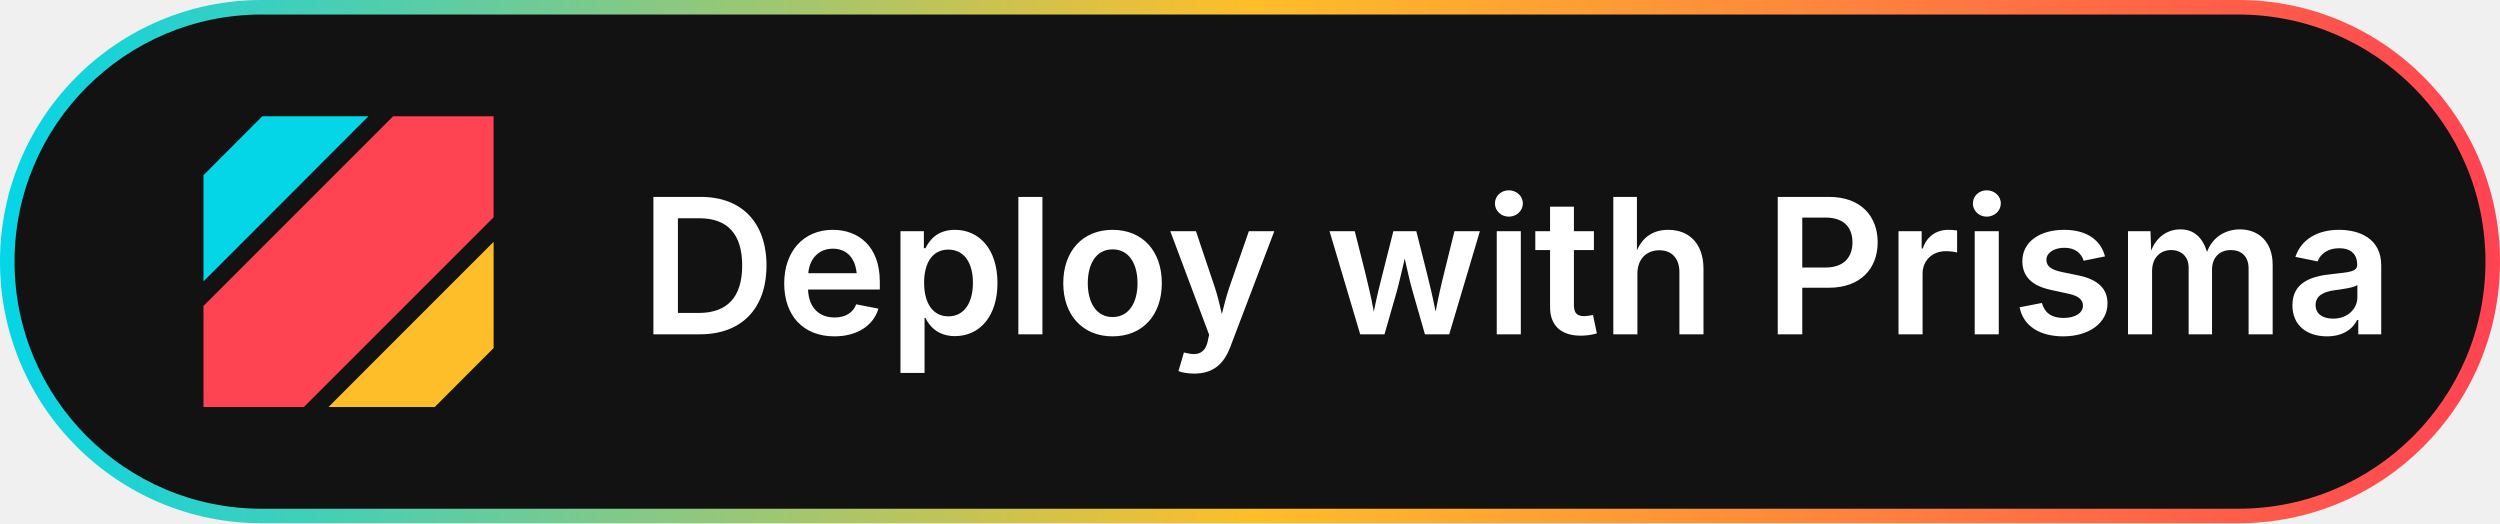
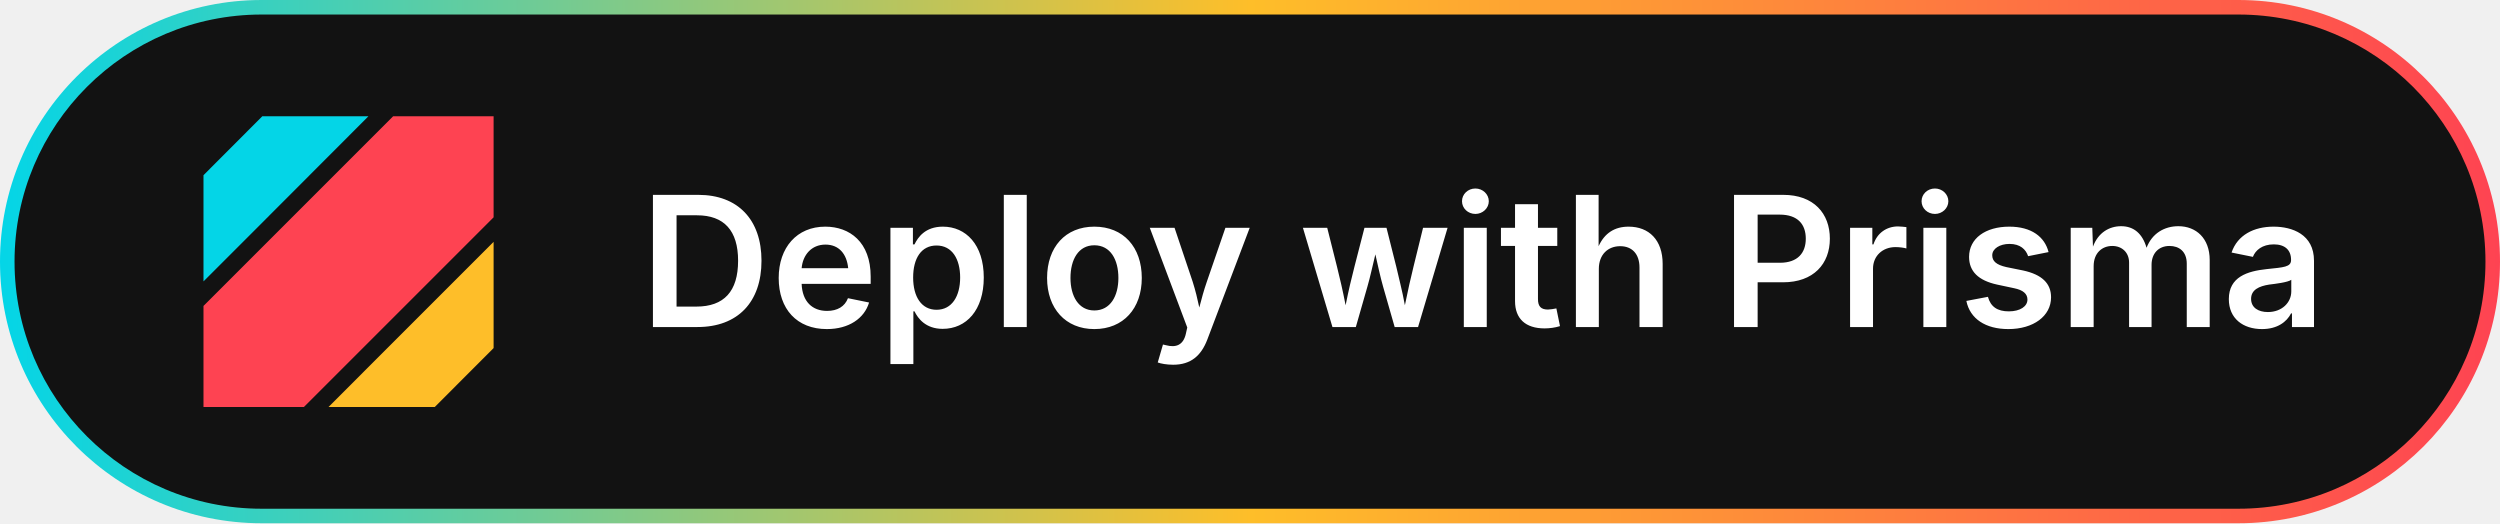
<svg xmlns="http://www.w3.org/2000/svg" width="172" height="36" viewBox="0 0 172 36" fill="none" role="img" aria-label="Deploy with Prisma">
  <defs>
    <linearGradient id="spectrum" x1="0" y1="18" x2="172" y2="18" gradientUnits="userSpaceOnUse">
      <stop stop-color="#04D5E7" />
      <stop offset="0.5" stop-color="#FEBE29" />
      <stop offset="1" stop-color="#FE4352" />
    </linearGradient>
  </defs>
  <rect width="172" height="36" rx="18" fill="url(#spectrum)" />
  <rect x="1" y="1" width="170" height="34" rx="17" fill="#121212" />
  <g transform="translate(14 8) scale(0.298507)">
    <path d="M14.577 23.476L0 38.053V13.578L13.528 0.026V0H38.015L14.577 23.476Z" fill="#04D5E7" />
    <path d="M66.866 23.284L23.15 67H0V43.709L43.709 0H66.866V23.284Z" fill="#FE4352" />
    <path d="M53.311 67H28.824L39.777 56.029L66.866 28.94V53.422L53.311 67Z" fill="#FEBE29" />
  </g>
-   <text x="44" y="23" font-family="Inter, -apple-system, BlinkMacSystemFont, 'Segoe UI', sans-serif" font-size="13" font-weight="600" fill="#FFFFFF">Deploy with Prisma</text>
+   <text x="44" y="22.5" font-family="Inter, -apple-system, BlinkMacSystemFont, 'Segoe UI', sans-serif" font-size="12.5" font-weight="600" fill="#FFFFFF">Deploy with Prisma</text>
</svg>
